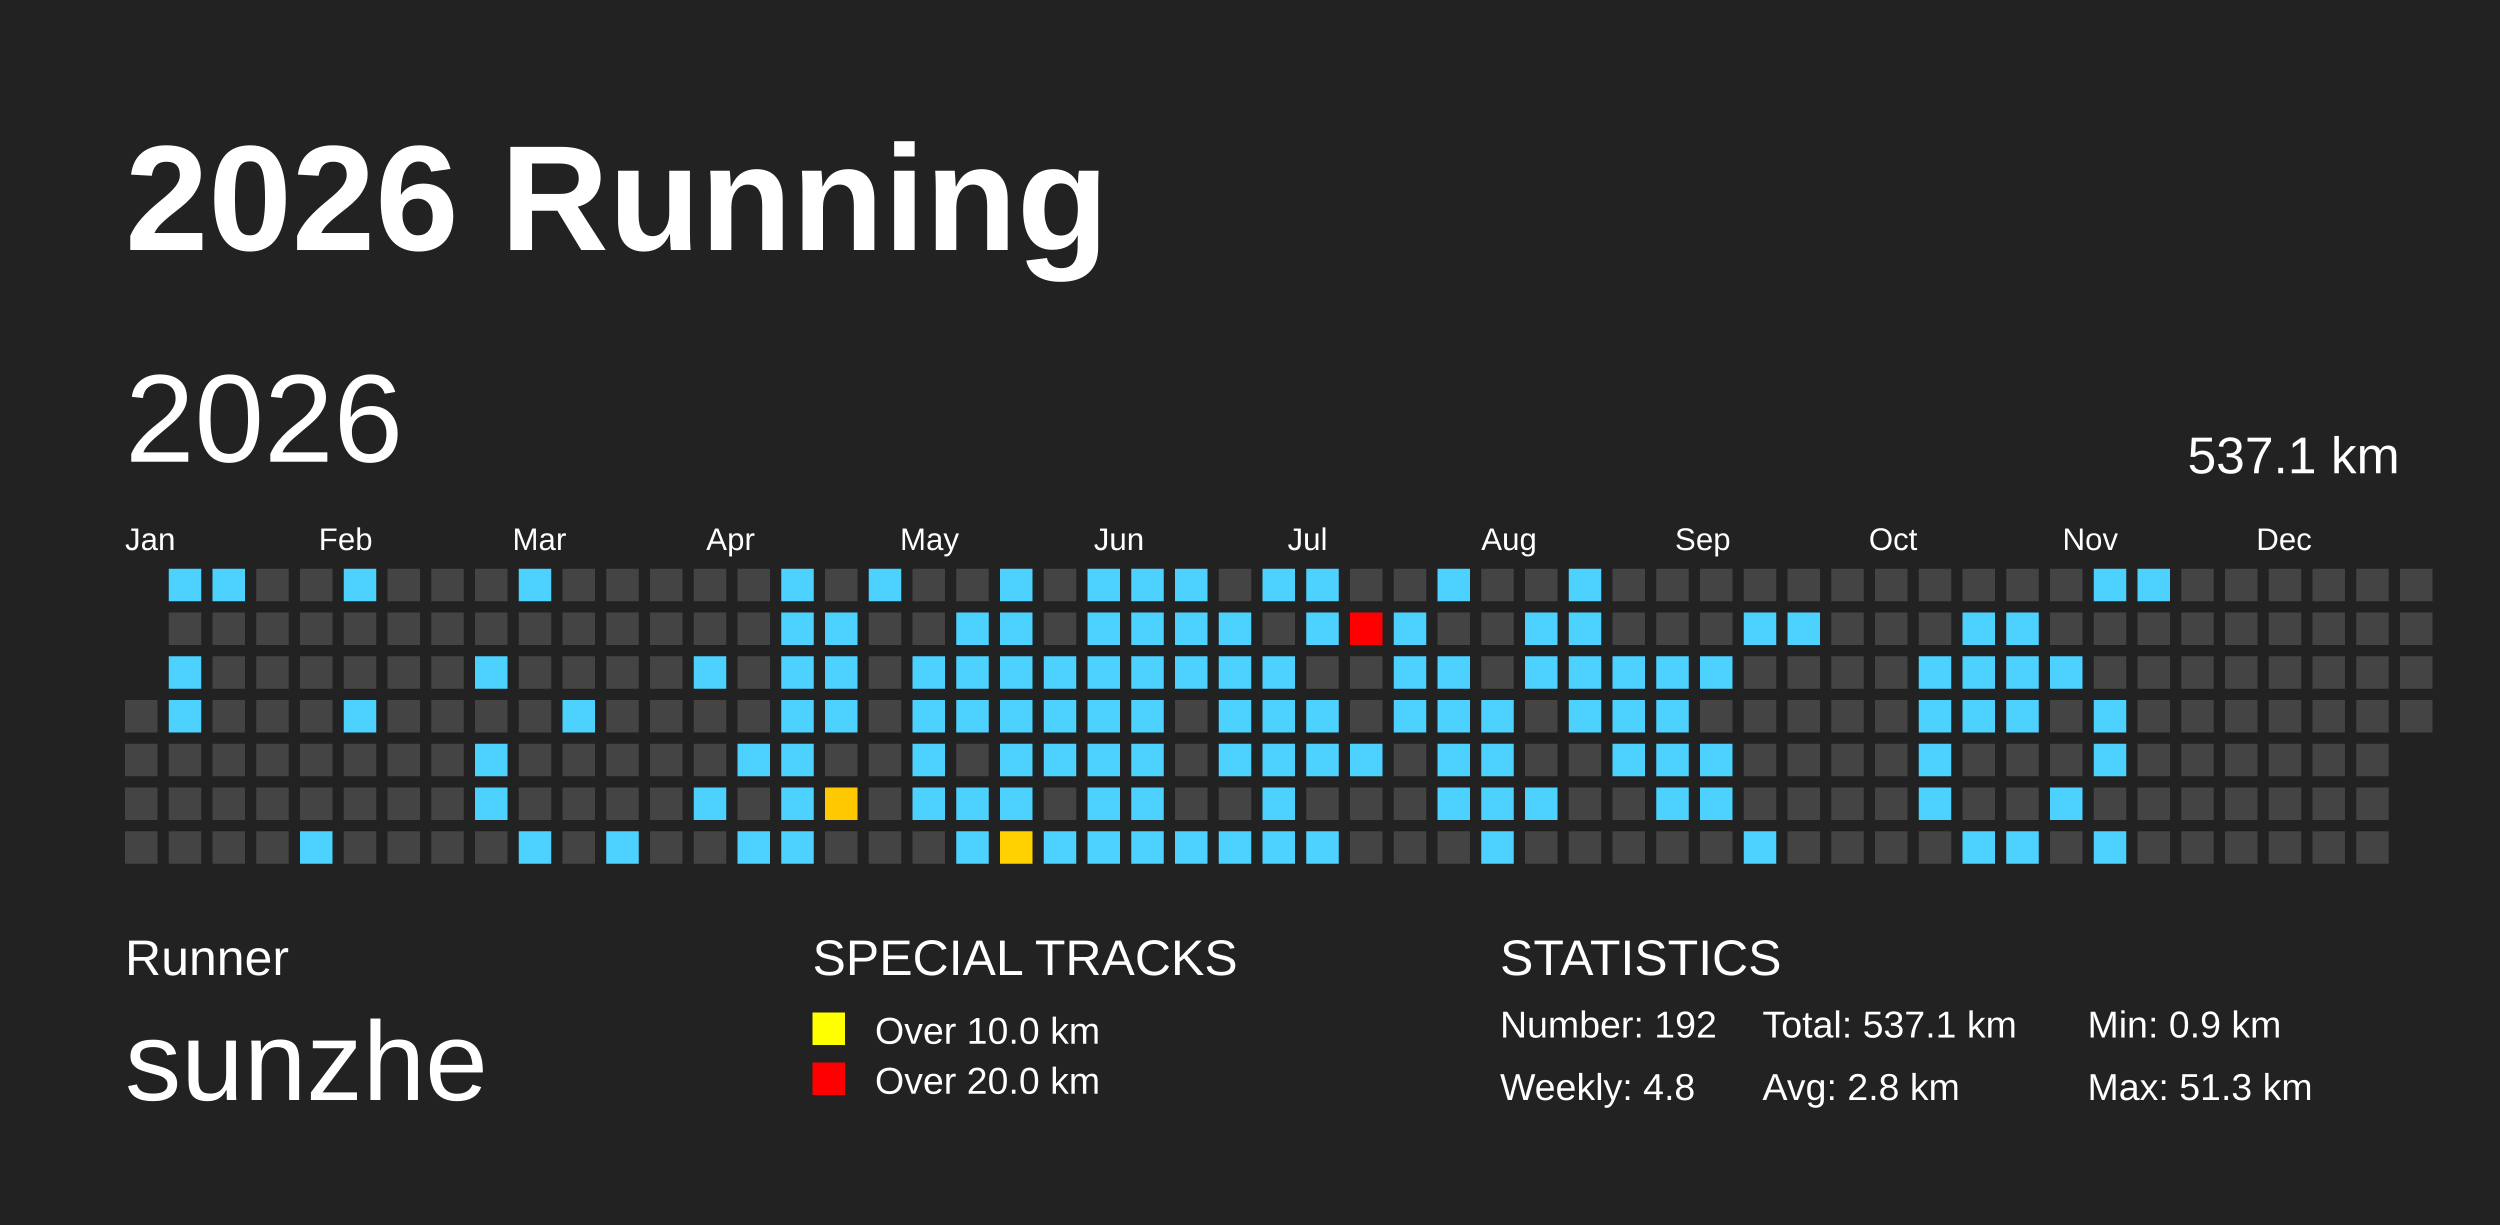
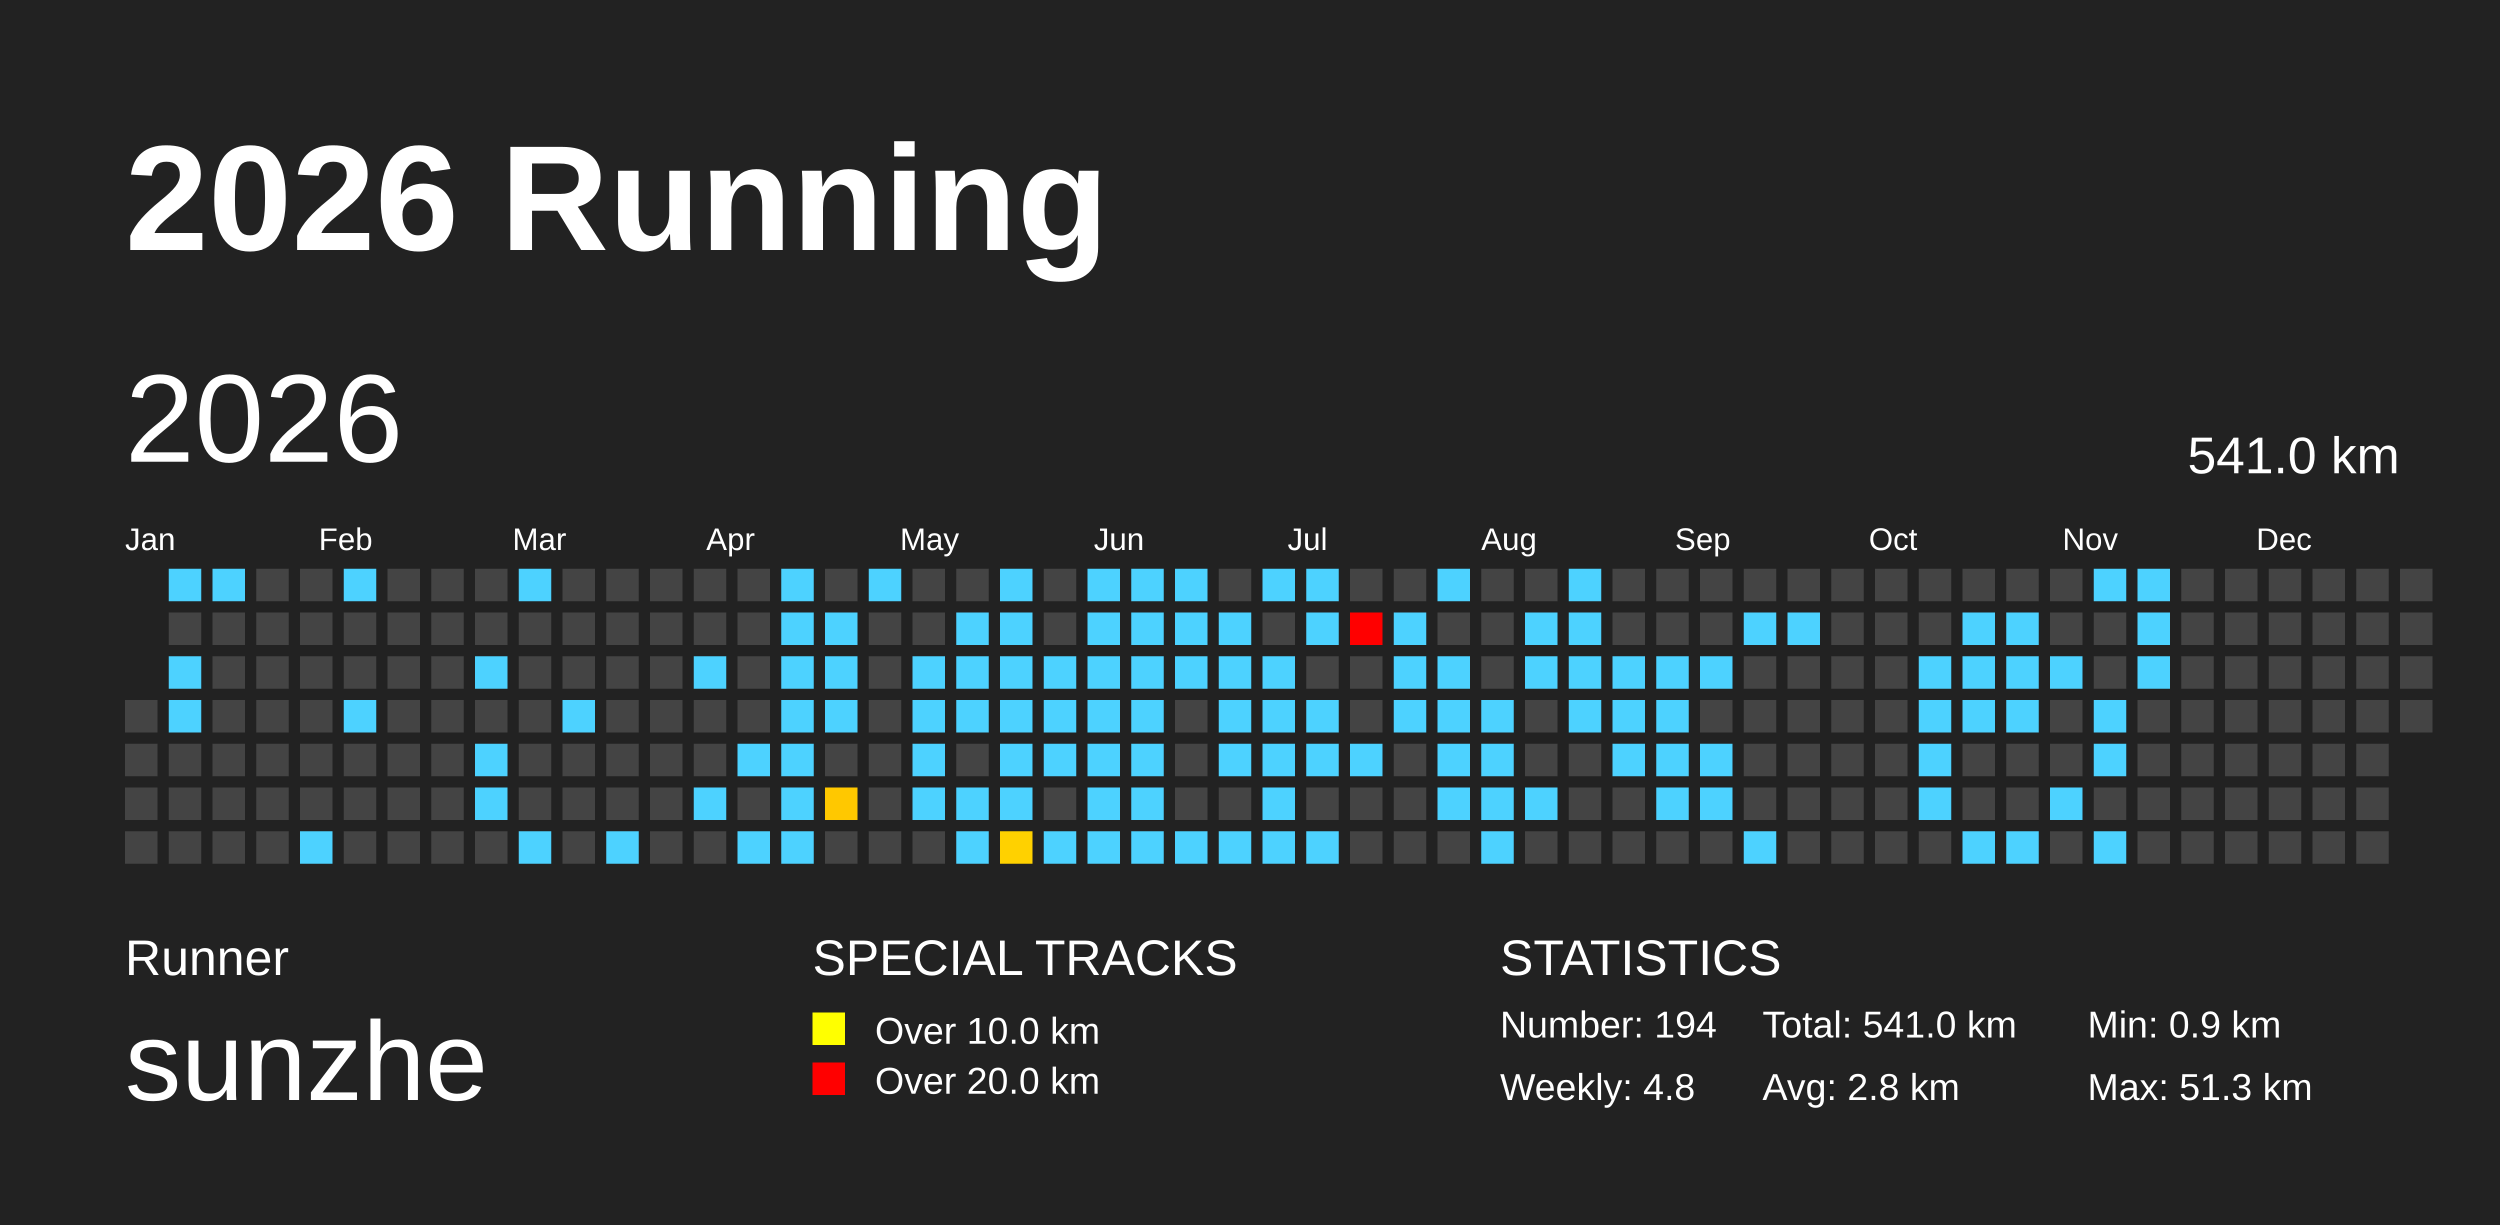
<svg xmlns="http://www.w3.org/2000/svg" baseProfile="full" height="98mm" version="1.1" viewBox="0,0,200,98" width="200mm">
  <defs />
  <rect fill="#222222" height="98" width="200" x="0" y="0" />
  <text fill="#FFFFFF" style="font-size:12px; font-family:Arial; font-weight:bold;" x="10" y="20">2026 Running</text>
  <text fill="#FFFFFF" style="font-size:4px; font-family:Arial" x="10" y="78">Runner</text>
  <text fill="#FFFFFF" style="font-size:9px; font-family:Arial" x="10" y="88">sunzhe</text>
  <text fill="#FFFFFF" style="font-size:4px; font-family:Arial" x="65" y="78">SPECIAL TRACKS</text>
  <rect fill="yellow" height="2.6" width="2.6" x="65" y="81" />
  <text fill="#FFFFFF" style="font-size:3px; font-family:Arial" x="70" y="83.5">Over 10.0 km</text>
  <rect fill="red" height="2.6" width="2.6" x="65" y="85" />
  <text fill="#FFFFFF" style="font-size:3px; font-family:Arial" x="70" y="87.5">Over 20.0 km</text>
  <text fill="#FFFFFF" style="font-size:4px; font-family:Arial" x="120" y="78">STATISTICS</text>
-   <text fill="#FFFFFF" style="font-size:3px; font-family:Arial" x="120" y="83">Number: 192</text>
+   <text fill="#FFFFFF" style="font-size:3px; font-family:Arial" x="120" y="83">Number: 194</text>
  <text fill="#FFFFFF" style="font-size:3px; font-family:Arial" x="120" y="88">Weekly: 4.8</text>
-   <text fill="#FFFFFF" style="font-size:3px; font-family:Arial" x="141" y="83">Total: 537.1 km</text>
+   <text fill="#FFFFFF" style="font-size:3px; font-family:Arial" x="141" y="83">Total: 541.0 km</text>
  <text fill="#FFFFFF" style="font-size:3px; font-family:Arial" x="141" y="88">Avg: 2.8 km</text>
  <text fill="#FFFFFF" style="font-size:3px; font-family:Arial" x="167" y="83">Min: 0.9 km</text>
  <text fill="#FFFFFF" style="font-size:3px; font-family:Arial" x="167" y="88">Max: 51.3 km</text>
  <text dominant-baseline="hanging" fill="#FFFFFF" style="font-size:10.0px; font-family:Arial;" x="10" y="30">2026</text>
-   <text dominant-baseline="hanging" fill="#FFFFFF" style="font-size:4.125px; font-family:Arial;" x="175" y="35">537.1 km</text>
+   <text dominant-baseline="hanging" fill="#FFFFFF" style="font-size:4.125px; font-family:Arial;" x="175" y="35">541.0 km</text>
  <text fill="#FFFFFF" style="font-size:2.5px; font-family:Arial" x="10.0" y="44">Jan</text>
  <text fill="#FFFFFF" style="font-size:2.5px; font-family:Arial" x="25.5" y="44">Feb</text>
  <text fill="#FFFFFF" style="font-size:2.5px; font-family:Arial" x="41.0" y="44">Mar</text>
  <text fill="#FFFFFF" style="font-size:2.5px; font-family:Arial" x="56.5" y="44">Apr</text>
  <text fill="#FFFFFF" style="font-size:2.5px; font-family:Arial" x="72.0" y="44">May</text>
  <text fill="#FFFFFF" style="font-size:2.5px; font-family:Arial" x="87.5" y="44">Jun</text>
  <text fill="#FFFFFF" style="font-size:2.5px; font-family:Arial" x="103.0" y="44">Jul</text>
  <text fill="#FFFFFF" style="font-size:2.5px; font-family:Arial" x="118.5" y="44">Aug</text>
  <text fill="#FFFFFF" style="font-size:2.5px; font-family:Arial" x="134.0" y="44">Sep</text>
  <text fill="#FFFFFF" style="font-size:2.5px; font-family:Arial" x="149.5" y="44">Oct</text>
  <text fill="#FFFFFF" style="font-size:2.5px; font-family:Arial" x="165.0" y="44">Nov</text>
  <text fill="#FFFFFF" style="font-size:2.5px; font-family:Arial" x="180.5" y="44">Dec</text>
  <rect fill="#444444" height="2.6" width="2.6" x="10.0" y="56.0" />
  <rect fill="#444444" height="2.6" width="2.6" x="10.0" y="59.5" />
  <rect fill="#444444" height="2.6" width="2.6" x="10.0" y="63.0" />
  <rect fill="#444444" height="2.6" width="2.6" x="10.0" y="66.5" />
  <rect fill="#4dd2ff" height="2.6" width="2.6" x="13.5" y="45.5" />
  <rect fill="#444444" height="2.6" width="2.6" x="13.5" y="49.0" />
  <rect fill="#4dd2ff" height="2.6" width="2.6" x="13.5" y="52.5" />
  <rect fill="#4dd2ff" height="2.6" width="2.6" x="13.5" y="56.0" />
  <rect fill="#444444" height="2.6" width="2.6" x="13.5" y="59.5" />
  <rect fill="#444444" height="2.6" width="2.6" x="13.5" y="63.0" />
  <rect fill="#444444" height="2.6" width="2.6" x="13.5" y="66.5" />
  <rect fill="#4dd2ff" height="2.6" width="2.6" x="17.0" y="45.5" />
  <rect fill="#444444" height="2.6" width="2.6" x="17.0" y="49.0" />
  <rect fill="#444444" height="2.6" width="2.6" x="17.0" y="52.5" />
  <rect fill="#444444" height="2.6" width="2.6" x="17.0" y="56.0" />
  <rect fill="#444444" height="2.6" width="2.6" x="17.0" y="59.5" />
  <rect fill="#444444" height="2.6" width="2.6" x="17.0" y="63.0" />
  <rect fill="#444444" height="2.6" width="2.6" x="17.0" y="66.5" />
  <rect fill="#444444" height="2.6" width="2.6" x="20.5" y="45.5" />
  <rect fill="#444444" height="2.6" width="2.6" x="20.5" y="49.0" />
  <rect fill="#444444" height="2.6" width="2.6" x="20.5" y="52.5" />
  <rect fill="#444444" height="2.6" width="2.6" x="20.5" y="56.0" />
  <rect fill="#444444" height="2.6" width="2.6" x="20.5" y="59.5" />
  <rect fill="#444444" height="2.6" width="2.6" x="20.5" y="63.0" />
  <rect fill="#444444" height="2.6" width="2.6" x="20.5" y="66.5" />
  <rect fill="#444444" height="2.6" width="2.6" x="24.0" y="45.5" />
  <rect fill="#444444" height="2.6" width="2.6" x="24.0" y="49.0" />
  <rect fill="#444444" height="2.6" width="2.6" x="24.0" y="52.5" />
  <rect fill="#444444" height="2.6" width="2.6" x="24.0" y="56.0" />
  <rect fill="#444444" height="2.6" width="2.6" x="24.0" y="59.5" />
  <rect fill="#444444" height="2.6" width="2.6" x="24.0" y="63.0" />
  <rect fill="#4dd2ff" height="2.6" width="2.6" x="24.0" y="66.5" />
  <rect fill="#4dd2ff" height="2.6" width="2.6" x="27.5" y="45.5" />
  <rect fill="#444444" height="2.6" width="2.6" x="27.5" y="49.0" />
  <rect fill="#444444" height="2.6" width="2.6" x="27.5" y="52.5" />
  <rect fill="#4dd2ff" height="2.6" width="2.6" x="27.5" y="56.0" />
  <rect fill="#444444" height="2.6" width="2.6" x="27.5" y="59.5" />
  <rect fill="#444444" height="2.6" width="2.6" x="27.5" y="63.0" />
  <rect fill="#444444" height="2.6" width="2.6" x="27.5" y="66.5" />
  <rect fill="#444444" height="2.6" width="2.6" x="31.0" y="45.5" />
  <rect fill="#444444" height="2.6" width="2.6" x="31.0" y="49.0" />
  <rect fill="#444444" height="2.6" width="2.6" x="31.0" y="52.5" />
  <rect fill="#444444" height="2.6" width="2.6" x="31.0" y="56.0" />
  <rect fill="#444444" height="2.6" width="2.6" x="31.0" y="59.5" />
  <rect fill="#444444" height="2.6" width="2.6" x="31.0" y="63.0" />
  <rect fill="#444444" height="2.6" width="2.6" x="31.0" y="66.5" />
  <rect fill="#444444" height="2.6" width="2.6" x="34.5" y="45.5" />
  <rect fill="#444444" height="2.6" width="2.6" x="34.5" y="49.0" />
  <rect fill="#444444" height="2.6" width="2.6" x="34.5" y="52.5" />
  <rect fill="#444444" height="2.6" width="2.6" x="34.5" y="56.0" />
  <rect fill="#444444" height="2.6" width="2.6" x="34.5" y="59.5" />
  <rect fill="#444444" height="2.6" width="2.6" x="34.5" y="63.0" />
  <rect fill="#444444" height="2.6" width="2.6" x="34.5" y="66.5" />
  <rect fill="#444444" height="2.6" width="2.6" x="38.0" y="45.5" />
  <rect fill="#444444" height="2.6" width="2.6" x="38.0" y="49.0" />
  <rect fill="#4dd2ff" height="2.6" width="2.6" x="38.0" y="52.5" />
  <rect fill="#444444" height="2.6" width="2.6" x="38.0" y="56.0" />
  <rect fill="#4dd2ff" height="2.6" width="2.6" x="38.0" y="59.5" />
  <rect fill="#4dd2ff" height="2.6" width="2.6" x="38.0" y="63.0" />
  <rect fill="#444444" height="2.6" width="2.6" x="38.0" y="66.5" />
  <rect fill="#4dd2ff" height="2.6" width="2.6" x="41.5" y="45.5" />
  <rect fill="#444444" height="2.6" width="2.6" x="41.5" y="49.0" />
  <rect fill="#444444" height="2.6" width="2.6" x="41.5" y="52.5" />
  <rect fill="#444444" height="2.6" width="2.6" x="41.5" y="56.0" />
  <rect fill="#444444" height="2.6" width="2.6" x="41.5" y="59.5" />
  <rect fill="#444444" height="2.6" width="2.6" x="41.5" y="63.0" />
  <rect fill="#4dd2ff" height="2.6" width="2.6" x="41.5" y="66.5" />
  <rect fill="#444444" height="2.6" width="2.6" x="45.0" y="45.5" />
  <rect fill="#444444" height="2.6" width="2.6" x="45.0" y="49.0" />
  <rect fill="#444444" height="2.6" width="2.6" x="45.0" y="52.5" />
  <rect fill="#4dd2ff" height="2.6" width="2.6" x="45.0" y="56.0" />
  <rect fill="#444444" height="2.6" width="2.6" x="45.0" y="59.5" />
  <rect fill="#444444" height="2.6" width="2.6" x="45.0" y="63.0" />
  <rect fill="#444444" height="2.6" width="2.6" x="45.0" y="66.5" />
  <rect fill="#444444" height="2.6" width="2.6" x="48.5" y="45.5" />
  <rect fill="#444444" height="2.6" width="2.6" x="48.5" y="49.0" />
  <rect fill="#444444" height="2.6" width="2.6" x="48.5" y="52.5" />
  <rect fill="#444444" height="2.6" width="2.6" x="48.5" y="56.0" />
  <rect fill="#444444" height="2.6" width="2.6" x="48.5" y="59.5" />
  <rect fill="#444444" height="2.6" width="2.6" x="48.5" y="63.0" />
  <rect fill="#4dd2ff" height="2.6" width="2.6" x="48.5" y="66.5" />
  <rect fill="#444444" height="2.6" width="2.6" x="52.0" y="45.5" />
  <rect fill="#444444" height="2.6" width="2.6" x="52.0" y="49.0" />
  <rect fill="#444444" height="2.6" width="2.6" x="52.0" y="52.5" />
  <rect fill="#444444" height="2.6" width="2.6" x="52.0" y="56.0" />
  <rect fill="#444444" height="2.6" width="2.6" x="52.0" y="59.5" />
  <rect fill="#444444" height="2.6" width="2.6" x="52.0" y="63.0" />
  <rect fill="#444444" height="2.6" width="2.6" x="52.0" y="66.5" />
  <rect fill="#444444" height="2.6" width="2.6" x="55.5" y="45.5" />
  <rect fill="#444444" height="2.6" width="2.6" x="55.5" y="49.0" />
  <rect fill="#4dd2ff" height="2.6" width="2.6" x="55.5" y="52.5" />
  <rect fill="#444444" height="2.6" width="2.6" x="55.5" y="56.0" />
  <rect fill="#444444" height="2.6" width="2.6" x="55.5" y="59.5" />
  <rect fill="#4dd2ff" height="2.6" width="2.6" x="55.5" y="63.0" />
  <rect fill="#444444" height="2.6" width="2.6" x="55.5" y="66.5" />
  <rect fill="#444444" height="2.6" width="2.6" x="59.0" y="45.5" />
  <rect fill="#444444" height="2.6" width="2.6" x="59.0" y="49.0" />
  <rect fill="#444444" height="2.6" width="2.6" x="59.0" y="52.5" />
  <rect fill="#444444" height="2.6" width="2.6" x="59.0" y="56.0" />
  <rect fill="#4dd2ff" height="2.6" width="2.6" x="59.0" y="59.5" />
  <rect fill="#444444" height="2.6" width="2.6" x="59.0" y="63.0" />
  <rect fill="#4dd2ff" height="2.6" width="2.6" x="59.0" y="66.5" />
  <rect fill="#4dd2ff" height="2.6" width="2.6" x="62.5" y="45.5" />
  <rect fill="#4dd2ff" height="2.6" width="2.6" x="62.5" y="49.0" />
  <rect fill="#4dd2ff" height="2.6" width="2.6" x="62.5" y="52.5" />
  <rect fill="#4dd2ff" height="2.6" width="2.6" x="62.5" y="56.0" />
  <rect fill="#4dd2ff" height="2.6" width="2.6" x="62.5" y="59.5" />
  <rect fill="#4dd2ff" height="2.6" width="2.6" x="62.5" y="63.0" />
  <rect fill="#4dd2ff" height="2.6" width="2.6" x="62.5" y="66.5" />
  <rect fill="#444444" height="2.6" width="2.6" x="66.0" y="45.5" />
  <rect fill="#4dd2ff" height="2.6" width="2.6" x="66.0" y="49.0" />
  <rect fill="#4dd2ff" height="2.6" width="2.6" x="66.0" y="52.5" />
  <rect fill="#4dd2ff" height="2.6" width="2.6" x="66.0" y="56.0" />
  <rect fill="#444444" height="2.6" width="2.6" x="66.0" y="59.5" />
  <rect fill="#ffc800" height="2.6" width="2.6" x="66.0" y="63.0" />
  <rect fill="#444444" height="2.6" width="2.6" x="66.0" y="66.5" />
  <rect fill="#4dd2ff" height="2.6" width="2.6" x="69.5" y="45.5" />
  <rect fill="#444444" height="2.6" width="2.6" x="69.5" y="49.0" />
  <rect fill="#444444" height="2.6" width="2.6" x="69.5" y="52.5" />
  <rect fill="#444444" height="2.6" width="2.6" x="69.5" y="56.0" />
  <rect fill="#444444" height="2.6" width="2.6" x="69.5" y="59.5" />
  <rect fill="#444444" height="2.6" width="2.6" x="69.5" y="63.0" />
  <rect fill="#444444" height="2.6" width="2.6" x="69.5" y="66.5" />
  <rect fill="#444444" height="2.6" width="2.6" x="73.0" y="45.5" />
  <rect fill="#444444" height="2.6" width="2.6" x="73.0" y="49.0" />
  <rect fill="#4dd2ff" height="2.6" width="2.6" x="73.0" y="52.5" />
  <rect fill="#4dd2ff" height="2.6" width="2.6" x="73.0" y="56.0" />
  <rect fill="#4dd2ff" height="2.6" width="2.6" x="73.0" y="59.5" />
  <rect fill="#4dd2ff" height="2.6" width="2.6" x="73.0" y="63.0" />
  <rect fill="#444444" height="2.6" width="2.6" x="73.0" y="66.5" />
  <rect fill="#444444" height="2.6" width="2.6" x="76.5" y="45.5" />
  <rect fill="#4dd2ff" height="2.6" width="2.6" x="76.5" y="49.0" />
  <rect fill="#4dd2ff" height="2.6" width="2.6" x="76.5" y="52.5" />
  <rect fill="#4dd2ff" height="2.6" width="2.6" x="76.5" y="56.0" />
  <rect fill="#444444" height="2.6" width="2.6" x="76.5" y="59.5" />
  <rect fill="#4dd2ff" height="2.6" width="2.6" x="76.5" y="63.0" />
  <rect fill="#4dd2ff" height="2.6" width="2.6" x="76.5" y="66.5" />
  <rect fill="#4dd2ff" height="2.6" width="2.6" x="80.0" y="45.5" />
  <rect fill="#4dd2ff" height="2.6" width="2.6" x="80.0" y="49.0" />
  <rect fill="#4dd2ff" height="2.6" width="2.6" x="80.0" y="52.5" />
  <rect fill="#4dd2ff" height="2.6" width="2.6" x="80.0" y="56.0" />
  <rect fill="#4dd2ff" height="2.6" width="2.6" x="80.0" y="59.5" />
  <rect fill="#4dd2ff" height="2.6" width="2.6" x="80.0" y="63.0" />
  <rect fill="#ffd100" height="2.6" width="2.6" x="80.0" y="66.5" />
  <rect fill="#444444" height="2.6" width="2.6" x="83.5" y="45.5" />
  <rect fill="#444444" height="2.6" width="2.6" x="83.5" y="49.0" />
  <rect fill="#4dd2ff" height="2.6" width="2.6" x="83.5" y="52.5" />
  <rect fill="#4dd2ff" height="2.6" width="2.6" x="83.5" y="56.0" />
  <rect fill="#4dd2ff" height="2.6" width="2.6" x="83.5" y="59.5" />
  <rect fill="#444444" height="2.6" width="2.6" x="83.5" y="63.0" />
  <rect fill="#4dd2ff" height="2.6" width="2.6" x="83.5" y="66.5" />
  <rect fill="#4dd2ff" height="2.6" width="2.6" x="87.0" y="45.5" />
  <rect fill="#4dd2ff" height="2.6" width="2.6" x="87.0" y="49.0" />
  <rect fill="#4dd2ff" height="2.6" width="2.6" x="87.0" y="52.5" />
  <rect fill="#4dd2ff" height="2.6" width="2.6" x="87.0" y="56.0" />
  <rect fill="#4dd2ff" height="2.6" width="2.6" x="87.0" y="59.5" />
  <rect fill="#4dd2ff" height="2.6" width="2.6" x="87.0" y="63.0" />
  <rect fill="#4dd2ff" height="2.6" width="2.6" x="87.0" y="66.5" />
  <rect fill="#4dd2ff" height="2.6" width="2.6" x="90.5" y="45.5" />
  <rect fill="#4dd2ff" height="2.6" width="2.6" x="90.5" y="49.0" />
  <rect fill="#4dd2ff" height="2.6" width="2.6" x="90.5" y="52.5" />
  <rect fill="#4dd2ff" height="2.6" width="2.6" x="90.5" y="56.0" />
  <rect fill="#4dd2ff" height="2.6" width="2.6" x="90.5" y="59.5" />
  <rect fill="#4dd2ff" height="2.6" width="2.6" x="90.5" y="63.0" />
  <rect fill="#4dd2ff" height="2.6" width="2.6" x="90.5" y="66.5" />
  <rect fill="#4dd2ff" height="2.6" width="2.6" x="94.0" y="45.5" />
  <rect fill="#4dd2ff" height="2.6" width="2.6" x="94.0" y="49.0" />
  <rect fill="#4dd2ff" height="2.6" width="2.6" x="94.0" y="52.5" />
  <rect fill="#444444" height="2.6" width="2.6" x="94.0" y="56.0" />
  <rect fill="#444444" height="2.6" width="2.6" x="94.0" y="59.5" />
  <rect fill="#444444" height="2.6" width="2.6" x="94.0" y="63.0" />
  <rect fill="#4dd2ff" height="2.6" width="2.6" x="94.0" y="66.5" />
  <rect fill="#444444" height="2.6" width="2.6" x="97.5" y="45.5" />
  <rect fill="#4dd2ff" height="2.6" width="2.6" x="97.5" y="49.0" />
  <rect fill="#4dd2ff" height="2.6" width="2.6" x="97.5" y="52.5" />
  <rect fill="#4dd2ff" height="2.6" width="2.6" x="97.5" y="56.0" />
  <rect fill="#4dd2ff" height="2.6" width="2.6" x="97.5" y="59.5" />
  <rect fill="#444444" height="2.6" width="2.6" x="97.5" y="63.0" />
  <rect fill="#4dd2ff" height="2.6" width="2.6" x="97.5" y="66.5" />
  <rect fill="#4dd2ff" height="2.6" width="2.6" x="101.0" y="45.5" />
  <rect fill="#444444" height="2.6" width="2.6" x="101.0" y="49.0" />
  <rect fill="#4dd2ff" height="2.6" width="2.6" x="101.0" y="52.5" />
  <rect fill="#4dd2ff" height="2.6" width="2.6" x="101.0" y="56.0" />
  <rect fill="#4dd2ff" height="2.6" width="2.6" x="101.0" y="59.5" />
  <rect fill="#4dd2ff" height="2.6" width="2.6" x="101.0" y="63.0" />
  <rect fill="#4dd2ff" height="2.6" width="2.6" x="101.0" y="66.5" />
  <rect fill="#4dd2ff" height="2.6" width="2.6" x="104.5" y="45.5" />
  <rect fill="#4dd2ff" height="2.6" width="2.6" x="104.5" y="49.0" />
  <rect fill="#444444" height="2.6" width="2.6" x="104.5" y="52.5" />
  <rect fill="#4dd2ff" height="2.6" width="2.6" x="104.5" y="56.0" />
  <rect fill="#4dd2ff" height="2.6" width="2.6" x="104.5" y="59.5" />
  <rect fill="#444444" height="2.6" width="2.6" x="104.5" y="63.0" />
  <rect fill="#4dd2ff" height="2.6" width="2.6" x="104.5" y="66.5" />
  <rect fill="#444444" height="2.6" width="2.6" x="108.0" y="45.5" />
  <rect fill="red" height="2.6" width="2.6" x="108.0" y="49.0" />
  <rect fill="#444444" height="2.6" width="2.6" x="108.0" y="52.5" />
  <rect fill="#444444" height="2.6" width="2.6" x="108.0" y="56.0" />
  <rect fill="#4dd2ff" height="2.6" width="2.6" x="108.0" y="59.5" />
  <rect fill="#444444" height="2.6" width="2.6" x="108.0" y="63.0" />
  <rect fill="#444444" height="2.6" width="2.6" x="108.0" y="66.5" />
  <rect fill="#444444" height="2.6" width="2.6" x="111.5" y="45.5" />
  <rect fill="#4dd2ff" height="2.6" width="2.6" x="111.5" y="49.0" />
  <rect fill="#4dd2ff" height="2.6" width="2.6" x="111.5" y="52.5" />
  <rect fill="#4dd2ff" height="2.6" width="2.6" x="111.5" y="56.0" />
  <rect fill="#444444" height="2.6" width="2.6" x="111.5" y="59.5" />
  <rect fill="#444444" height="2.6" width="2.6" x="111.5" y="63.0" />
  <rect fill="#444444" height="2.6" width="2.6" x="111.5" y="66.5" />
  <rect fill="#4dd2ff" height="2.6" width="2.6" x="115.0" y="45.5" />
  <rect fill="#444444" height="2.6" width="2.6" x="115.0" y="49.0" />
  <rect fill="#4dd2ff" height="2.6" width="2.6" x="115.0" y="52.5" />
  <rect fill="#4dd2ff" height="2.6" width="2.6" x="115.0" y="56.0" />
  <rect fill="#4dd2ff" height="2.6" width="2.6" x="115.0" y="59.5" />
  <rect fill="#4dd2ff" height="2.6" width="2.6" x="115.0" y="63.0" />
  <rect fill="#444444" height="2.6" width="2.6" x="115.0" y="66.5" />
  <rect fill="#444444" height="2.6" width="2.6" x="118.5" y="45.5" />
  <rect fill="#444444" height="2.6" width="2.6" x="118.5" y="49.0" />
  <rect fill="#444444" height="2.6" width="2.6" x="118.5" y="52.5" />
  <rect fill="#4dd2ff" height="2.6" width="2.6" x="118.5" y="56.0" />
  <rect fill="#4dd2ff" height="2.6" width="2.6" x="118.5" y="59.5" />
  <rect fill="#4dd2ff" height="2.6" width="2.6" x="118.5" y="63.0" />
  <rect fill="#4dd2ff" height="2.6" width="2.6" x="118.5" y="66.5" />
  <rect fill="#444444" height="2.6" width="2.6" x="122.0" y="45.5" />
  <rect fill="#4dd2ff" height="2.6" width="2.6" x="122.0" y="49.0" />
  <rect fill="#4dd2ff" height="2.6" width="2.6" x="122.0" y="52.5" />
  <rect fill="#444444" height="2.6" width="2.6" x="122.0" y="56.0" />
  <rect fill="#444444" height="2.6" width="2.6" x="122.0" y="59.5" />
  <rect fill="#4dd2ff" height="2.6" width="2.6" x="122.0" y="63.0" />
  <rect fill="#444444" height="2.6" width="2.6" x="122.0" y="66.5" />
  <rect fill="#4dd2ff" height="2.6" width="2.6" x="125.5" y="45.5" />
  <rect fill="#4dd2ff" height="2.6" width="2.6" x="125.5" y="49.0" />
  <rect fill="#4dd2ff" height="2.6" width="2.6" x="125.5" y="52.5" />
  <rect fill="#4dd2ff" height="2.6" width="2.6" x="125.5" y="56.0" />
  <rect fill="#444444" height="2.6" width="2.6" x="125.5" y="59.5" />
  <rect fill="#444444" height="2.6" width="2.6" x="125.5" y="63.0" />
  <rect fill="#444444" height="2.6" width="2.6" x="125.5" y="66.5" />
  <rect fill="#444444" height="2.6" width="2.6" x="129.0" y="45.5" />
  <rect fill="#444444" height="2.6" width="2.6" x="129.0" y="49.0" />
  <rect fill="#4dd2ff" height="2.6" width="2.6" x="129.0" y="52.5" />
  <rect fill="#4dd2ff" height="2.6" width="2.6" x="129.0" y="56.0" />
  <rect fill="#4dd2ff" height="2.6" width="2.6" x="129.0" y="59.5" />
  <rect fill="#444444" height="2.6" width="2.6" x="129.0" y="63.0" />
  <rect fill="#444444" height="2.6" width="2.6" x="129.0" y="66.5" />
  <rect fill="#444444" height="2.6" width="2.6" x="132.5" y="45.5" />
  <rect fill="#444444" height="2.6" width="2.6" x="132.5" y="49.0" />
  <rect fill="#4dd2ff" height="2.6" width="2.6" x="132.5" y="52.5" />
  <rect fill="#4dd2ff" height="2.6" width="2.6" x="132.5" y="56.0" />
  <rect fill="#4dd2ff" height="2.6" width="2.6" x="132.5" y="59.5" />
  <rect fill="#4dd2ff" height="2.6" width="2.6" x="132.5" y="63.0" />
  <rect fill="#444444" height="2.6" width="2.6" x="132.5" y="66.5" />
  <rect fill="#444444" height="2.6" width="2.6" x="136.0" y="45.5" />
  <rect fill="#444444" height="2.6" width="2.6" x="136.0" y="49.0" />
  <rect fill="#4dd2ff" height="2.6" width="2.6" x="136.0" y="52.5" />
  <rect fill="#444444" height="2.6" width="2.6" x="136.0" y="56.0" />
  <rect fill="#4dd2ff" height="2.6" width="2.6" x="136.0" y="59.5" />
  <rect fill="#4dd2ff" height="2.6" width="2.6" x="136.0" y="63.0" />
  <rect fill="#444444" height="2.6" width="2.6" x="136.0" y="66.5" />
  <rect fill="#444444" height="2.6" width="2.6" x="139.5" y="45.5" />
  <rect fill="#4dd2ff" height="2.6" width="2.6" x="139.5" y="49.0" />
  <rect fill="#444444" height="2.6" width="2.6" x="139.5" y="52.5" />
  <rect fill="#444444" height="2.6" width="2.6" x="139.5" y="56.0" />
  <rect fill="#444444" height="2.6" width="2.6" x="139.5" y="59.5" />
  <rect fill="#444444" height="2.6" width="2.6" x="139.5" y="63.0" />
  <rect fill="#4dd2ff" height="2.6" width="2.6" x="139.5" y="66.5" />
  <rect fill="#444444" height="2.6" width="2.6" x="143.0" y="45.5" />
  <rect fill="#4dd2ff" height="2.6" width="2.6" x="143.0" y="49.0" />
  <rect fill="#444444" height="2.6" width="2.6" x="143.0" y="52.5" />
  <rect fill="#444444" height="2.6" width="2.6" x="143.0" y="56.0" />
  <rect fill="#444444" height="2.6" width="2.6" x="143.0" y="59.5" />
  <rect fill="#444444" height="2.6" width="2.6" x="143.0" y="63.0" />
  <rect fill="#444444" height="2.6" width="2.6" x="143.0" y="66.5" />
  <rect fill="#444444" height="2.6" width="2.6" x="146.5" y="45.5" />
  <rect fill="#444444" height="2.6" width="2.6" x="146.5" y="49.0" />
  <rect fill="#444444" height="2.6" width="2.6" x="146.5" y="52.5" />
  <rect fill="#444444" height="2.6" width="2.6" x="146.5" y="56.0" />
  <rect fill="#444444" height="2.6" width="2.6" x="146.5" y="59.5" />
  <rect fill="#444444" height="2.6" width="2.6" x="146.5" y="63.0" />
  <rect fill="#444444" height="2.6" width="2.6" x="146.5" y="66.5" />
  <rect fill="#444444" height="2.6" width="2.6" x="150.0" y="45.5" />
  <rect fill="#444444" height="2.6" width="2.6" x="150.0" y="49.0" />
  <rect fill="#444444" height="2.6" width="2.6" x="150.0" y="52.5" />
  <rect fill="#444444" height="2.6" width="2.6" x="150.0" y="56.0" />
  <rect fill="#444444" height="2.6" width="2.6" x="150.0" y="59.5" />
  <rect fill="#444444" height="2.6" width="2.6" x="150.0" y="63.0" />
  <rect fill="#444444" height="2.6" width="2.6" x="150.0" y="66.5" />
  <rect fill="#444444" height="2.6" width="2.6" x="153.5" y="45.5" />
  <rect fill="#444444" height="2.6" width="2.6" x="153.5" y="49.0" />
  <rect fill="#4dd2ff" height="2.6" width="2.6" x="153.5" y="52.5" />
  <rect fill="#4dd2ff" height="2.6" width="2.6" x="153.5" y="56.0" />
  <rect fill="#4dd2ff" height="2.6" width="2.6" x="153.5" y="59.5" />
  <rect fill="#4dd2ff" height="2.6" width="2.6" x="153.5" y="63.0" />
  <rect fill="#444444" height="2.6" width="2.6" x="153.5" y="66.5" />
  <rect fill="#444444" height="2.6" width="2.6" x="157.0" y="45.5" />
  <rect fill="#4dd2ff" height="2.6" width="2.6" x="157.0" y="49.0" />
  <rect fill="#4dd2ff" height="2.6" width="2.6" x="157.0" y="52.5" />
  <rect fill="#4dd2ff" height="2.6" width="2.6" x="157.0" y="56.0" />
  <rect fill="#444444" height="2.6" width="2.6" x="157.0" y="59.5" />
  <rect fill="#444444" height="2.6" width="2.6" x="157.0" y="63.0" />
  <rect fill="#4dd2ff" height="2.6" width="2.6" x="157.0" y="66.5" />
  <rect fill="#444444" height="2.6" width="2.6" x="160.5" y="45.5" />
  <rect fill="#4dd2ff" height="2.6" width="2.6" x="160.5" y="49.0" />
  <rect fill="#4dd2ff" height="2.6" width="2.6" x="160.5" y="52.5" />
  <rect fill="#4dd2ff" height="2.6" width="2.6" x="160.5" y="56.0" />
  <rect fill="#444444" height="2.6" width="2.6" x="160.5" y="59.5" />
  <rect fill="#444444" height="2.6" width="2.6" x="160.5" y="63.0" />
  <rect fill="#4dd2ff" height="2.6" width="2.6" x="160.5" y="66.5" />
  <rect fill="#444444" height="2.6" width="2.6" x="164.0" y="45.5" />
  <rect fill="#444444" height="2.6" width="2.6" x="164.0" y="49.0" />
  <rect fill="#4dd2ff" height="2.6" width="2.6" x="164.0" y="52.5" />
  <rect fill="#444444" height="2.6" width="2.6" x="164.0" y="56.0" />
  <rect fill="#444444" height="2.6" width="2.6" x="164.0" y="59.5" />
  <rect fill="#4dd2ff" height="2.6" width="2.6" x="164.0" y="63.0" />
  <rect fill="#444444" height="2.6" width="2.6" x="164.0" y="66.5" />
  <rect fill="#4dd2ff" height="2.6" width="2.6" x="167.5" y="45.5" />
  <rect fill="#444444" height="2.6" width="2.6" x="167.5" y="49.0" />
  <rect fill="#444444" height="2.6" width="2.6" x="167.5" y="52.5" />
  <rect fill="#4dd2ff" height="2.6" width="2.6" x="167.5" y="56.0" />
  <rect fill="#4dd2ff" height="2.6" width="2.6" x="167.5" y="59.5" />
  <rect fill="#444444" height="2.6" width="2.6" x="167.5" y="63.0" />
  <rect fill="#4dd2ff" height="2.6" width="2.6" x="167.5" y="66.5" />
  <rect fill="#4dd2ff" height="2.6" width="2.6" x="171.0" y="45.5" />
-   <rect fill="#444444" height="2.6" width="2.6" x="171.0" y="49.0" />
-   <rect fill="#444444" height="2.6" width="2.6" x="171.0" y="52.5" />
+   <rect fill="#4dd2ff" height="2.6" width="2.6" x="171.0" y="49.0" />
+   <rect fill="#4dd2ff" height="2.6" width="2.6" x="171.0" y="52.5" />
  <rect fill="#444444" height="2.6" width="2.6" x="171.0" y="56.0" />
  <rect fill="#444444" height="2.6" width="2.6" x="171.0" y="59.5" />
  <rect fill="#444444" height="2.6" width="2.6" x="171.0" y="63.0" />
  <rect fill="#444444" height="2.6" width="2.6" x="171.0" y="66.5" />
  <rect fill="#444444" height="2.6" width="2.6" x="174.5" y="45.5" />
  <rect fill="#444444" height="2.6" width="2.6" x="174.5" y="49.0" />
  <rect fill="#444444" height="2.6" width="2.6" x="174.5" y="52.5" />
  <rect fill="#444444" height="2.6" width="2.6" x="174.5" y="56.0" />
  <rect fill="#444444" height="2.6" width="2.6" x="174.5" y="59.5" />
  <rect fill="#444444" height="2.6" width="2.6" x="174.5" y="63.0" />
  <rect fill="#444444" height="2.6" width="2.6" x="174.5" y="66.5" />
  <rect fill="#444444" height="2.6" width="2.6" x="178.0" y="45.5" />
  <rect fill="#444444" height="2.6" width="2.6" x="178.0" y="49.0" />
  <rect fill="#444444" height="2.6" width="2.6" x="178.0" y="52.5" />
  <rect fill="#444444" height="2.6" width="2.6" x="178.0" y="56.0" />
  <rect fill="#444444" height="2.6" width="2.6" x="178.0" y="59.5" />
  <rect fill="#444444" height="2.6" width="2.6" x="178.0" y="63.0" />
  <rect fill="#444444" height="2.6" width="2.6" x="178.0" y="66.5" />
  <rect fill="#444444" height="2.6" width="2.6" x="181.5" y="45.5" />
  <rect fill="#444444" height="2.6" width="2.6" x="181.5" y="49.0" />
  <rect fill="#444444" height="2.6" width="2.6" x="181.5" y="52.5" />
  <rect fill="#444444" height="2.6" width="2.6" x="181.5" y="56.0" />
  <rect fill="#444444" height="2.6" width="2.6" x="181.5" y="59.5" />
  <rect fill="#444444" height="2.6" width="2.6" x="181.5" y="63.0" />
  <rect fill="#444444" height="2.6" width="2.6" x="181.5" y="66.5" />
  <rect fill="#444444" height="2.6" width="2.6" x="185.0" y="45.5" />
  <rect fill="#444444" height="2.6" width="2.6" x="185.0" y="49.0" />
  <rect fill="#444444" height="2.6" width="2.6" x="185.0" y="52.5" />
  <rect fill="#444444" height="2.6" width="2.6" x="185.0" y="56.0" />
  <rect fill="#444444" height="2.6" width="2.6" x="185.0" y="59.5" />
  <rect fill="#444444" height="2.6" width="2.6" x="185.0" y="63.0" />
  <rect fill="#444444" height="2.6" width="2.6" x="185.0" y="66.5" />
  <rect fill="#444444" height="2.6" width="2.6" x="188.5" y="45.5" />
  <rect fill="#444444" height="2.6" width="2.6" x="188.5" y="49.0" />
  <rect fill="#444444" height="2.6" width="2.6" x="188.5" y="52.5" />
  <rect fill="#444444" height="2.6" width="2.6" x="188.5" y="56.0" />
  <rect fill="#444444" height="2.6" width="2.6" x="188.5" y="59.5" />
  <rect fill="#444444" height="2.6" width="2.6" x="188.5" y="63.0" />
  <rect fill="#444444" height="2.6" width="2.6" x="188.5" y="66.5" />
  <rect fill="#444444" height="2.6" width="2.6" x="192.0" y="45.5" />
  <rect fill="#444444" height="2.6" width="2.6" x="192.0" y="49.0" />
  <rect fill="#444444" height="2.6" width="2.6" x="192.0" y="52.5" />
  <rect fill="#444444" height="2.6" width="2.6" x="192.0" y="56.0" />
</svg>
